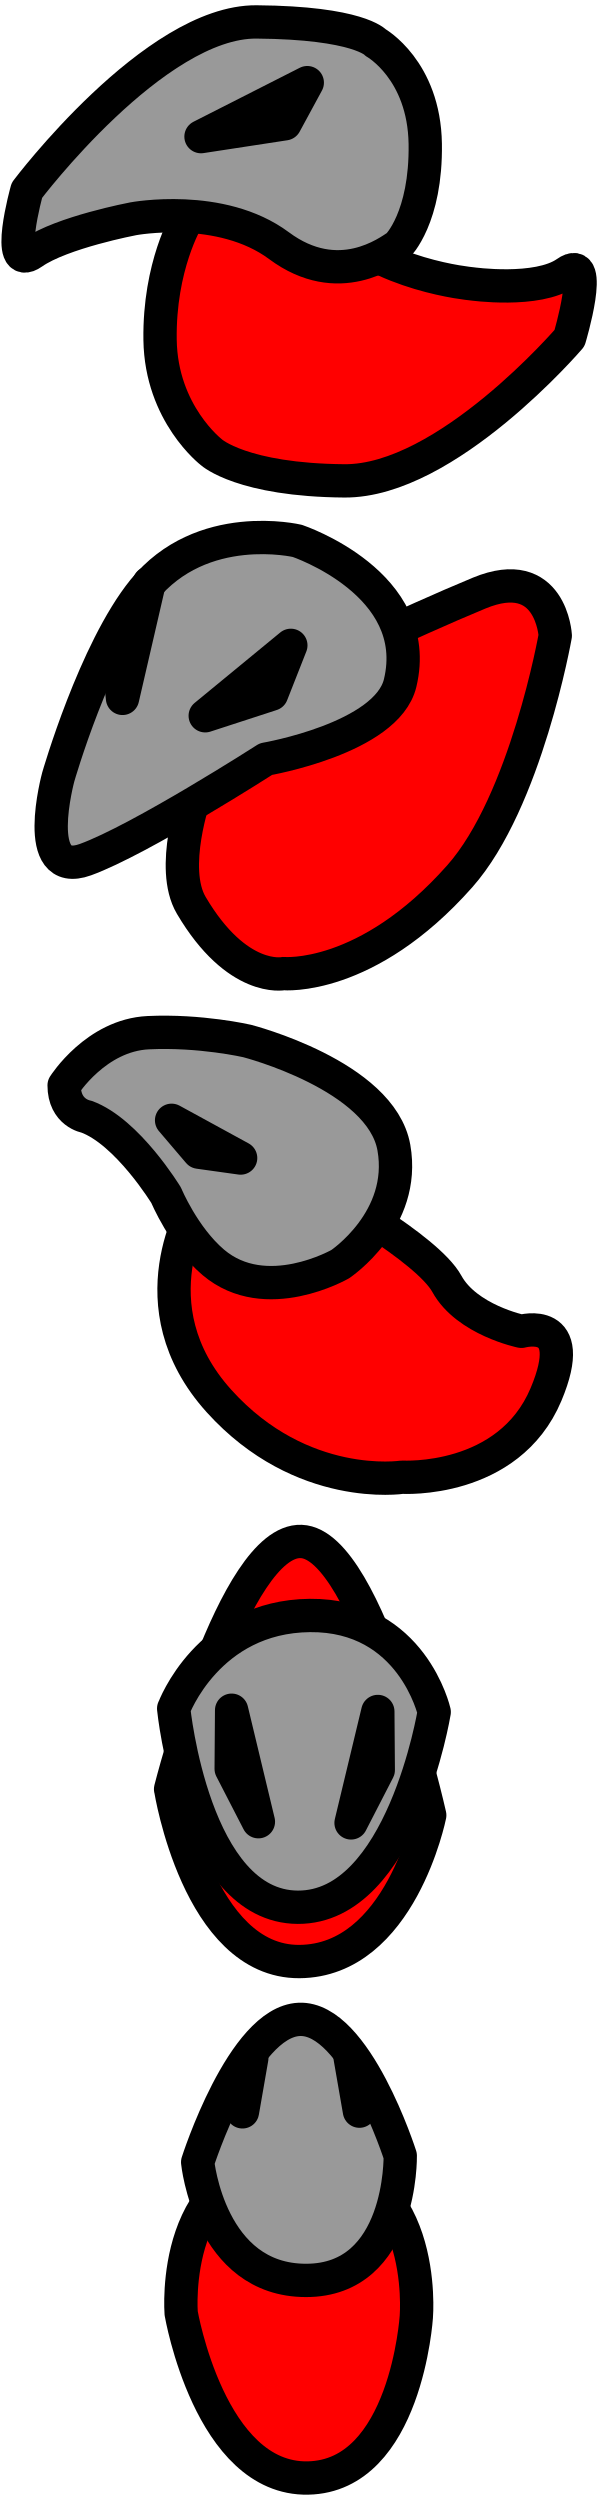
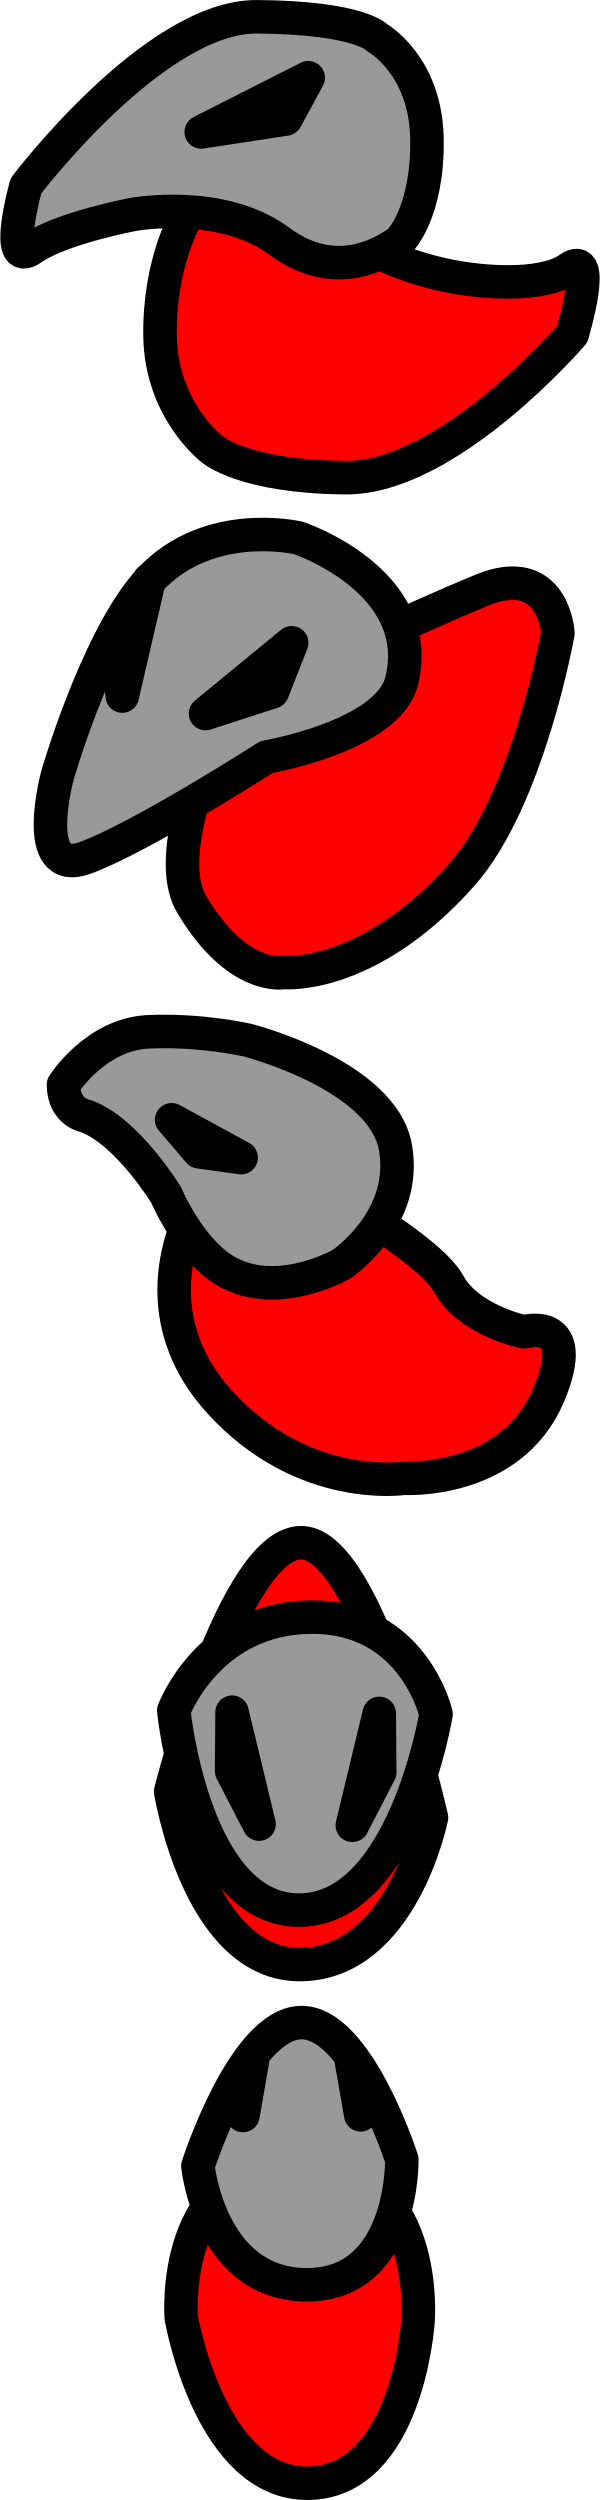
- <svg xmlns="http://www.w3.org/2000/svg" width="36" height="150" viewBox="0 0 9.525 39.688" version="1.1" id="svg5">
+ <svg xmlns="http://www.w3.org/2000/svg" width="72" height="300" viewBox="0 0 19.05 79.375" version="1.1" id="svg5">
  <defs id="defs2" />
-   <g id="layer1" style="display:none">
+   <g id="layer1" style="display:none" transform="translate(0,39.6875)">
    <rect style="opacity:0.15;fill:#000000;stroke:none;stroke-width:0.529;stroke-linecap:round;stroke-linejoin:round;stroke-miterlimit:4;stroke-dasharray:none;stroke-opacity:1" id="rect8570" width="9.525" height="7.938" x="0" y="7.937" />
    <rect style="opacity:0.15;fill:#000000;stroke:none;stroke-width:0.529;stroke-linecap:round;stroke-linejoin:round;stroke-miterlimit:4;stroke-dasharray:none;stroke-opacity:1" id="rect8718" width="9.525" height="7.938" x="0" y="23.812" />
  </g>
-   <g id="layer2">
-     <path style="opacity:1;fill:#ff0000;stroke:#000000;stroke-width:0.529;stroke-linecap:round;stroke-linejoin:round;stroke-miterlimit:4;stroke-dasharray:none;stroke-opacity:1" d="m 2.708,28.403 c 0,0 1.002,-3.973 2.074,-3.932 1.072,0.041 2.04,4.346 2.04,4.346 0,0 -0.464,2.313 -2.07,2.323 -1.606,0.009 -2.043,-2.737 -2.043,-2.737 z" id="path13407" />
-     <path style="opacity:1;fill:#ff0000;stroke:#000000;stroke-width:0.529;stroke-linecap:round;stroke-linejoin:round;stroke-miterlimit:4;stroke-dasharray:none;stroke-opacity:1" d="m 3.133,19.099 c 0,0 -1.03,1.622 0.345,3.144 1.313,1.453 2.907,1.208 2.907,1.208 0,0 1.688,0.102 2.283,-1.314 0.53,-1.262 -0.391,-1.002 -0.391,-1.002 0,0 -0.868,-0.18 -1.183,-0.754 C 6.779,19.808 5.087,18.878 5.087,18.878 Z" id="path11782" />
-     <path style="opacity:1;fill:#ff0000;stroke:#000000;stroke-width:0.529;stroke-linecap:round;stroke-linejoin:round;stroke-miterlimit:4;stroke-dasharray:none;stroke-opacity:1" d="m 3.095,12.627 c 0,0 -0.408,1.153 -0.059,1.745 0.729,1.237 1.465,1.084 1.465,1.084 0,0 1.318,0.126 2.797,-1.544 1.052,-1.187 1.517,-3.821 1.517,-3.821 0,0 -0.065,-1.147 -1.207,-0.676 C 6.467,9.887 4.833,10.675 4.833,10.675 Z" id="path10535" />
-     <path style="opacity:1;fill:#ff0000;stroke:#000000;stroke-width:0.529;stroke-linecap:round;stroke-linejoin:round;stroke-miterlimit:4;stroke-dasharray:none;stroke-opacity:1" d="m 2.967,3.487 c 0,0 -0.443,0.733 -0.426,1.908 0.017,1.175 0.818,1.787 0.818,1.787 0,0 0.486,0.439 2.108,0.452 1.622,0.013 3.574,-2.266 3.574,-2.266 0,0 0.41,-1.363 -0.05,-1.038 -0.461,0.324 -1.508,0.175 -1.508,0.175 0,0 -1.456,-0.13 -2.238,-0.974 C 4.463,2.688 2.967,3.487 2.967,3.487 Z" id="path8754" />
-     <path style="opacity:1;fill:#999999;stroke:#000000;stroke-width:0.529;stroke-linecap:round;stroke-linejoin:round;stroke-miterlimit:4;stroke-dasharray:none;stroke-opacity:1" d="m 6.316,3.901 c 0,0 0.452,-0.442 0.435,-1.617 C 6.733,1.108 5.964,0.677 5.964,0.677 c 0,0 -0.269,-0.316 -1.891,-0.329 -1.622,-0.013 -3.646,2.673 -3.646,2.673 0,0 -0.369,1.316 0.091,0.992 C 0.979,3.689 2.116,3.473 2.116,3.473 c 0,0 1.39,-0.26 2.313,0.427 0.947,0.704 1.739,0.096 1.887,0.001 z" id="path9074" />
-     <path style="opacity:1;fill:#999999;stroke:#000000;stroke-width:0.529;stroke-linecap:round;stroke-linejoin:round;stroke-miterlimit:4;stroke-dasharray:none;stroke-opacity:1" d="M 3.191,2.169 4.524,1.965 4.878,1.312 Z" id="path10247" />
-     <path style="opacity:1;fill:#999999;stroke:#000000;stroke-width:0.529;stroke-linecap:round;stroke-linejoin:round;stroke-miterlimit:4;stroke-dasharray:none;stroke-opacity:1" d="m 4.72,8.587 c 0,0 -1.518,-0.361 -2.442,0.782 -0.778,0.962 -1.353,2.965 -1.353,2.965 0,0 -0.444,1.63 0.431,1.313 0.874,-0.317 2.865,-1.596 2.865,-1.596 0,0 1.919,-0.329 2.131,-1.206 C 6.733,9.262 4.72,8.587 4.72,8.587 Z" id="path10533" />
-     <path style="opacity:1;fill:#999999;stroke:#000000;stroke-width:0.529;stroke-linecap:round;stroke-linejoin:round;stroke-miterlimit:4;stroke-dasharray:none;stroke-opacity:1" d="M 4.617,10.245 3.258,11.363 4.312,11.02 Z" id="path10650" />
-     <path style="opacity:1;fill:#999999;stroke:#000000;stroke-width:0.529;stroke-linecap:round;stroke-linejoin:round;stroke-miterlimit:4;stroke-dasharray:none;stroke-opacity:1" d="M 1.945,11.087 2.369,9.253 1.853,10.2 Z" id="path10652" />
-     <path style="opacity:1;fill:#999999;stroke:#000000;stroke-width:0.529;stroke-linecap:round;stroke-linejoin:round;stroke-miterlimit:4;stroke-dasharray:none;stroke-opacity:1" d="m 1.019,17.229 c 0,0 0.504,-0.796 1.335,-0.835 0.83,-0.039 1.569,0.132 1.569,0.132 0,0 2.127,0.546 2.33,1.693 0.203,1.147 -0.853,1.85 -0.853,1.85 0,0 -1.18,0.678 -2.014,-0.029 -0.473,-0.402 -0.748,-1.064 -0.748,-1.064 0,0 -0.615,-1.012 -1.267,-1.249 0,0 -0.353,-0.056 -0.353,-0.497 z" id="path11667" />
-     <path style="opacity:1;fill:#999999;stroke:#000000;stroke-width:0.529;stroke-linecap:round;stroke-linejoin:round;stroke-miterlimit:4;stroke-dasharray:none;stroke-opacity:1" d="M 2.724,17.785 3.82,18.384 3.155,18.291 Z" id="path12470" />
-     <path style="opacity:1;fill:#999999;stroke:#000000;stroke-width:0.529;stroke-linecap:round;stroke-linejoin:round;stroke-miterlimit:4;stroke-dasharray:none;stroke-opacity:1" d="m 2.758,27.125 c 0,0 0.539,-1.464 2.162,-1.479 1.623,-0.014 1.973,1.532 1.973,1.532 0,0 -0.509,3.107 -2.165,3.1 -1.656,-0.007 -1.971,-3.154 -1.971,-3.154 z" id="path13292" />
-     <path style="opacity:1;fill:#ff0000;stroke:#000000;stroke-width:0.529;stroke-linecap:round;stroke-linejoin:round;stroke-miterlimit:4;stroke-dasharray:none;stroke-opacity:1" d="m 5.573,28.939 0.425,-1.769 0.007,0.93 z" id="path13555" />
-     <path style="opacity:1;fill:#ff0000;stroke:#000000;stroke-width:0.529;stroke-linecap:round;stroke-linejoin:round;stroke-miterlimit:4;stroke-dasharray:none;stroke-opacity:1" d="M 4.102,28.92 3.677,27.15 3.67,28.081 Z" id="path13637" />
-     <path style="opacity:1;fill:#ff0000;stroke:#000000;stroke-width:0.529;stroke-linecap:round;stroke-linejoin:round;stroke-miterlimit:4;stroke-dasharray:none;stroke-opacity:1" d="m 2.876,36.723 c 0,0 0.456,2.647 2.013,2.616 1.558,-0.031 1.72,-2.558 1.72,-2.558 0,0 0.21,-2.471 -1.858,-2.49 -2.068,-0.019 -1.875,2.432 -1.875,2.432 z" id="path13674" />
-     <path style="opacity:1;fill:#999999;stroke:#000000;stroke-width:0.529;stroke-linecap:round;stroke-linejoin:round;stroke-miterlimit:4;stroke-dasharray:none;stroke-opacity:1" d="m 3.138,34.325 c 0,0 0.71,-2.228 1.612,-2.267 0.902,-0.039 1.604,2.165 1.604,2.165 0,0 0.037,1.98 -1.496,1.979 C 3.326,36.202 3.138,34.325 3.138,34.325 Z" id="path13672" />
-     <path style="opacity:1;fill:#999999;stroke:#000000;stroke-width:0.529;stroke-linecap:round;stroke-linejoin:round;stroke-miterlimit:4;stroke-dasharray:none;stroke-opacity:1" d="M 3.849,33.526 3.741,33.102 3.997,32.674 Z" id="path13807" />
-     <path style="opacity:1;fill:#999999;stroke:#000000;stroke-width:0.529;stroke-linecap:round;stroke-linejoin:round;stroke-miterlimit:4;stroke-dasharray:none;stroke-opacity:1" d="M 5.706,33.515 5.813,33.092 5.558,32.663 Z" id="path14140" />
+   <g id="layer2" transform="translate(0,39.6875)">
+     <path style="opacity:1;fill:#ff0000;stroke:#000000;stroke-width:1.064;stroke-linecap:round;stroke-linejoin:round;stroke-miterlimit:4;stroke-dasharray:none;stroke-opacity:1" d="m 5.418,17.191 c 0,0 2.016,-7.979 4.175,-7.897 2.158,0.082 4.107,8.728 4.107,8.728 0,0 -0.935,4.646 -4.168,4.665 -3.234,0.019 -4.113,-5.496 -4.113,-5.496 z" id="path13407" />
+     <path style="opacity:1;fill:#ff0000;stroke:#000000;stroke-width:1.064;stroke-linecap:round;stroke-linejoin:round;stroke-miterlimit:4;stroke-dasharray:none;stroke-opacity:1" d="m 6.274,-1.495 c 0,0 -2.074,3.258 0.696,6.315 2.644,2.919 5.853,2.427 5.853,2.427 0,0 3.399,0.206 4.596,-2.638 1.067,-2.535 -0.787,-2.012 -0.787,-2.012 0,0 -1.748,-0.362 -2.382,-1.515 -0.635,-1.153 -4.042,-3.022 -4.042,-3.022 z" id="path11782" />
+     <path style="opacity:1;fill:#ff0000;stroke:#000000;stroke-width:1.064;stroke-linecap:round;stroke-linejoin:round;stroke-miterlimit:4;stroke-dasharray:none;stroke-opacity:1" d="m 6.197,-14.493 c 0,0 -0.821,2.316 -0.118,3.505 1.467,2.485 2.949,2.177 2.949,2.177 0,0 2.654,0.252 5.632,-3.101 2.118,-2.385 3.054,-7.675 3.054,-7.675 0,0 -0.131,-2.303 -2.43,-1.357 -2.299,0.947 -5.587,2.53 -5.587,2.53 z" id="path10535" />
+     <path style="opacity:1;fill:#ff0000;stroke:#000000;stroke-width:1.064;stroke-linecap:round;stroke-linejoin:round;stroke-miterlimit:4;stroke-dasharray:none;stroke-opacity:1" d="m 5.939,-32.852 c 0,0 -0.892,1.472 -0.858,3.832 0.034,2.36 1.648,3.59 1.648,3.59 0,0 0.979,0.882 4.244,0.909 3.265,0.026 7.195,-4.551 7.195,-4.551 0,0 0.826,-2.737 -0.101,-2.085 -0.927,0.652 -3.036,0.352 -3.036,0.352 0,0 -2.932,-0.26 -4.506,-1.956 -1.575,-1.695 -4.587,-0.09 -4.587,-0.09 z" id="path8754" />
+     <path style="opacity:1;fill:#999999;stroke:#000000;stroke-width:1.064;stroke-linecap:round;stroke-linejoin:round;stroke-miterlimit:4;stroke-dasharray:none;stroke-opacity:1" d="m 12.681,-32.02 c 0,0 0.909,-0.888 0.875,-3.248 -0.034,-2.36 -1.584,-3.225 -1.584,-3.225 0,0 -0.542,-0.635 -3.807,-0.662 -3.265,-0.026 -7.341,5.369 -7.341,5.369 0,0 -0.743,2.644 0.184,1.992 0.927,-0.652 3.216,-1.085 3.216,-1.085 0,0 2.799,-0.522 4.658,0.857 1.906,1.414 3.502,0.193 3.799,0.003 z" id="path9074" />
+     <path style="opacity:1;fill:#999999;stroke:#000000;stroke-width:1.064;stroke-linecap:round;stroke-linejoin:round;stroke-miterlimit:4;stroke-dasharray:none;stroke-opacity:1" d="m 6.389,-35.498 2.686,-0.41 0.711,-1.311 z" id="path10247" />
+     <path style="opacity:1;fill:#999999;stroke:#000000;stroke-width:1.064;stroke-linecap:round;stroke-linejoin:round;stroke-miterlimit:4;stroke-dasharray:none;stroke-opacity:1" d="m 9.468,-22.609 c 0,0 -3.056,-0.724 -4.916,1.57 -1.565,1.932 -2.724,5.955 -2.724,5.955 0,0 -0.893,3.273 0.868,2.637 1.76,-0.637 5.769,-3.205 5.769,-3.205 0,0 3.864,-0.661 4.29,-2.423 0.767,-3.178 -3.286,-4.535 -3.286,-4.535 z" id="path10533" />
+     <path style="opacity:1;fill:#999999;stroke:#000000;stroke-width:1.064;stroke-linecap:round;stroke-linejoin:round;stroke-miterlimit:4;stroke-dasharray:none;stroke-opacity:1" d="m 9.261,-19.279 -2.736,2.247 2.123,-0.689 z" id="path10650" />
+     <path style="opacity:1;fill:#999999;stroke:#000000;stroke-width:1.064;stroke-linecap:round;stroke-linejoin:round;stroke-miterlimit:4;stroke-dasharray:none;stroke-opacity:1" d="m 3.882,-17.587 0.854,-3.682 -1.04,1.901 z" id="path10652" />
+     <path style="opacity:1;fill:#999999;stroke:#000000;stroke-width:1.064;stroke-linecap:round;stroke-linejoin:round;stroke-miterlimit:4;stroke-dasharray:none;stroke-opacity:1" d="m 2.016,-5.25 c 0,0 1.015,-1.598 2.687,-1.677 1.672,-0.079 3.159,0.265 3.159,0.265 0,0 4.283,1.096 4.692,3.4 0.409,2.303 -1.717,3.716 -1.717,3.716 0,0 -2.375,1.362 -4.054,-0.059 -0.953,-0.807 -1.506,-2.138 -1.506,-2.138 0,0 -1.238,-2.032 -2.551,-2.509 0,0 -0.71,-0.112 -0.71,-0.998 z" id="path11667" />
+     <path style="opacity:1;fill:#999999;stroke:#000000;stroke-width:1.064;stroke-linecap:round;stroke-linejoin:round;stroke-miterlimit:4;stroke-dasharray:none;stroke-opacity:1" d="M 5.45,-4.135 7.656,-2.932 6.318,-3.118 Z" id="path12470" />
+     <path style="opacity:1;fill:#999999;stroke:#000000;stroke-width:1.064;stroke-linecap:round;stroke-linejoin:round;stroke-miterlimit:4;stroke-dasharray:none;stroke-opacity:1" d="m 5.517,14.625 c 0,0 1.085,-2.941 4.354,-2.97 3.268,-0.029 3.973,3.078 3.973,3.078 0,0 -1.024,6.241 -4.359,6.226 -3.335,-0.015 -3.968,-6.334 -3.968,-6.334 z" id="path13292" />
+     <path style="opacity:1;fill:#ff0000;stroke:#000000;stroke-width:1.064;stroke-linecap:round;stroke-linejoin:round;stroke-miterlimit:4;stroke-dasharray:none;stroke-opacity:1" d="m 11.186,18.266 0.856,-3.553 0.014,1.869 z" id="path13555" />
+     <path style="opacity:1;fill:#ff0000;stroke:#000000;stroke-width:1.064;stroke-linecap:round;stroke-linejoin:round;stroke-miterlimit:4;stroke-dasharray:none;stroke-opacity:1" d="M 8.224,18.228 7.368,14.675 7.354,16.544 Z" id="path13637" />
+     <path style="opacity:1;fill:#ff0000;stroke:#000000;stroke-width:1.064;stroke-linecap:round;stroke-linejoin:round;stroke-miterlimit:4;stroke-dasharray:none;stroke-opacity:1" d="m 5.755,33.902 c 0,0 0.917,5.315 4.054,5.253 3.136,-0.062 3.463,-5.137 3.463,-5.137 0,0 0.423,-4.963 -3.741,-5.001 -4.164,-0.038 -3.776,4.884 -3.776,4.884 z" id="path13674" />
+     <path style="opacity:1;fill:#999999;stroke:#000000;stroke-width:1.064;stroke-linecap:round;stroke-linejoin:round;stroke-miterlimit:4;stroke-dasharray:none;stroke-opacity:1" d="m 6.283,29.084 c 0,0 1.429,-4.474 3.245,-4.553 1.816,-0.079 3.23,4.348 3.23,4.348 0,0 0.074,3.976 -3.011,3.975 C 6.663,32.853 6.283,29.084 6.283,29.084 Z" id="path13672" />
+     <path style="opacity:1;fill:#999999;stroke:#000000;stroke-width:1.064;stroke-linecap:round;stroke-linejoin:round;stroke-miterlimit:4;stroke-dasharray:none;stroke-opacity:1" d="M 7.714,27.48 7.498,26.629 8.012,25.768 Z" id="path13807" />
+     <path style="opacity:1;fill:#999999;stroke:#000000;stroke-width:1.064;stroke-linecap:round;stroke-linejoin:round;stroke-miterlimit:4;stroke-dasharray:none;stroke-opacity:1" d="m 11.453,27.459 0.216,-0.851 -0.514,-0.861 z" id="path14140" />
  </g>
</svg>
